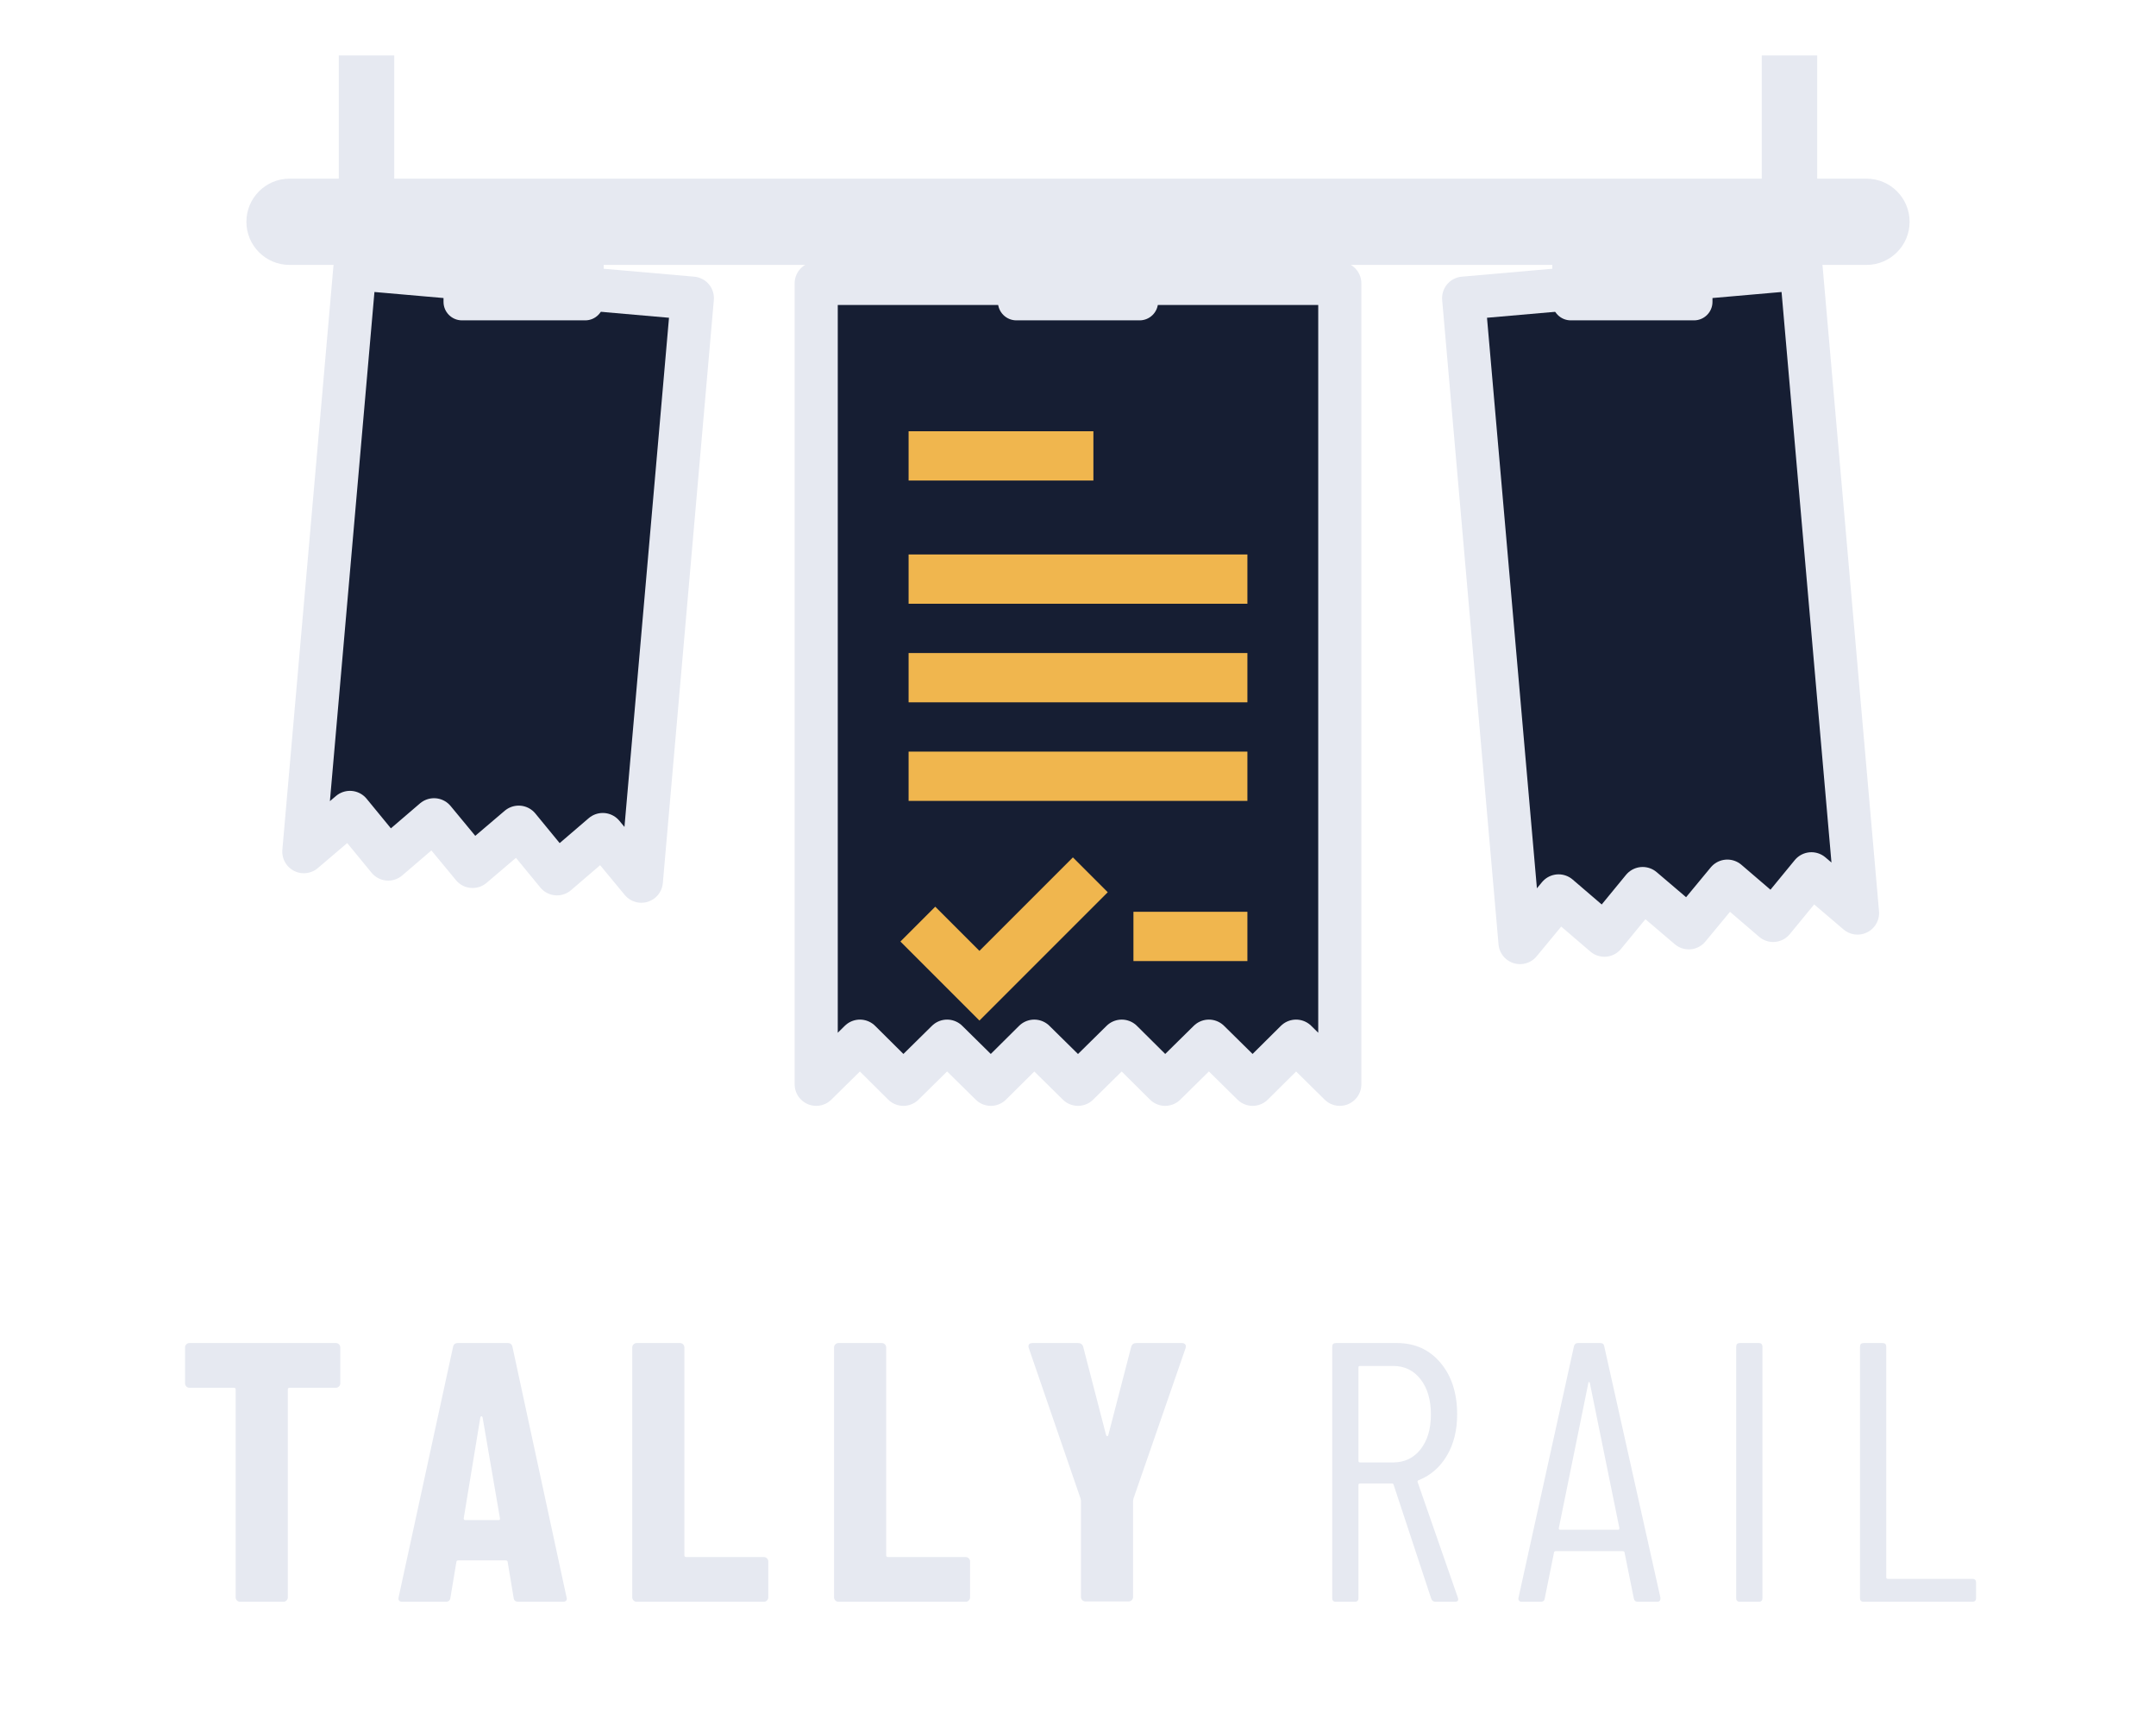
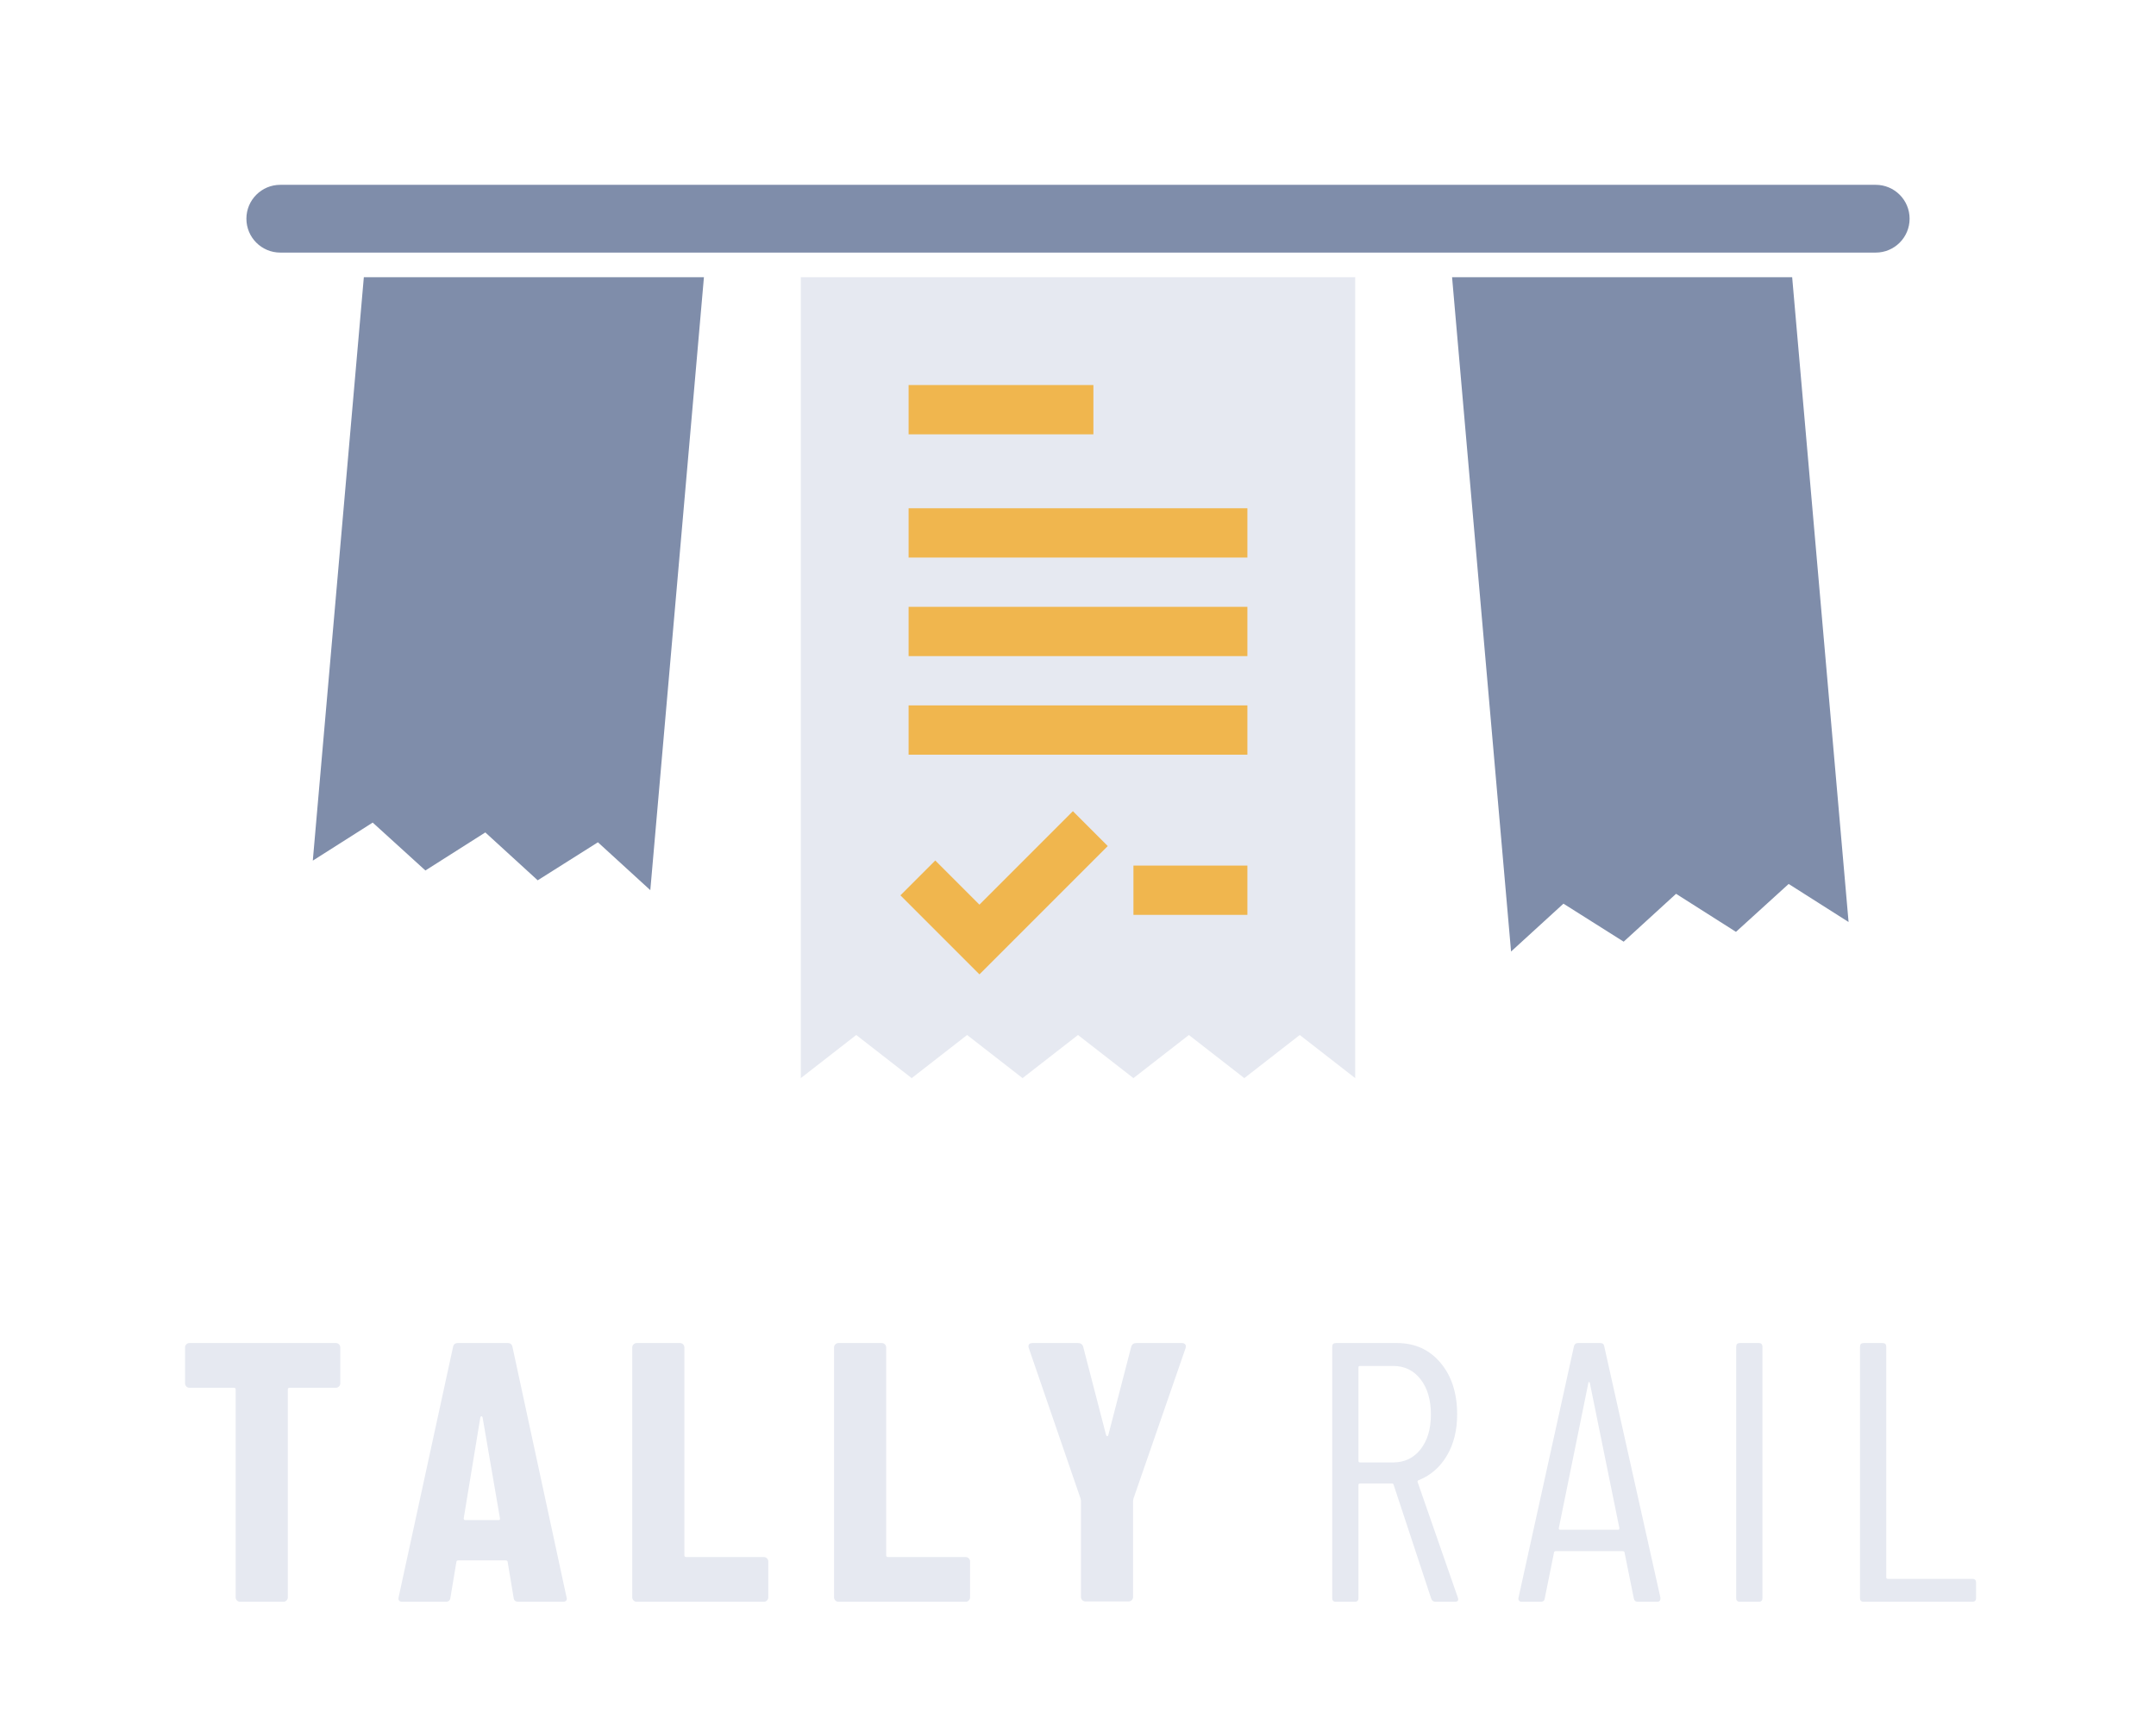
<svg xmlns="http://www.w3.org/2000/svg" viewBox="-50 0 700 560">
-   <g stroke="#E6E9F1" stroke-width="14" stroke-linejoin="round" fill="#161E33">
-     <path transform="rotate(5 120 92)" d="M65,92 H175 V282 L161.2,268 L147.5,282 L133.8,268 L120.0,282 L106.2,268 L92.5,282 L78.8,268 L65.0,282 Z" />
-     <path transform="rotate(-5 480 92)" d="M425,92 H535 V302 L521.2,288 L507.5,302 L493.8,288 L480.0,302 L466.2,288 L452.5,302 L438.8,288 L425.0,302 Z" />
-     <path d="M215,92 H385 V352 L370.8,338 L356.7,352 L342.5,338 L328.3,352 L314.2,338 L300.0,352 L285.8,338 L271.7,352 L257.5,338 L243.3,352 L229.2,338 L215.0,352 Z" />
+   <defs>
+     <clipPath id="below">
+       <rect x="-100" y="90" width="800" height="600" />
+     </clipPath>
+   </defs>
+   <g clip-path="url(#below)" fill="#7F8DAA">
+     <path transform="rotate(5 125 71)" d="M70,71 V285 L88.3,271 L106.7,285 L125.0,271 L143.3,285 L161.7,271 L180.0,285 V71 Z" />
+     <path transform="rotate(-5 475 71)" d="M420,71 V305 L438.3,291 L456.7,305 L475.0,291 L493.3,305 L511.7,291 L530.0,305 V71 Z" />
  </g>
-   <rect x="30" y="58" width="540" height="28" rx="14" fill="#E6E9F1" />
-   <rect x="60" y="18" width="18" height="50" fill="#E6E9F1" />
-   <rect x="522" y="18" width="18" height="50" fill="#E6E9F1" />
-   <rect x="94" y="74" width="52" height="30" rx="6" fill="#E6E9F1" />
-   <rect x="274" y="74" width="52" height="30" rx="6" fill="#E6E9F1" />
-   <rect x="454" y="74" width="52" height="30" rx="6" fill="#E6E9F1" />
-   <rect x="245" y="140" width="60" height="16" fill="#F0B64E" />
-   <rect x="245" y="180" width="110" height="16" fill="#F0B64E" />
-   <rect x="245" y="212" width="110" height="16" fill="#F0B64E" />
-   <rect x="245" y="244" width="110" height="16" fill="#F0B64E" />
-   <path d="M248,300 l20,20 l36,-36" fill="none" stroke="#F0B64E" stroke-width="16" />
-   <rect x="318" y="296" width="37" height="16" fill="#F0B64E" />
+   <path d="M210,90 V350 L228.0,336 L246.0,350 L264.0,336 L282.0,350 L300.0,336 L318.0,350 L336.0,336 L354.0,350 L372.0,336 L390.0,350 V90 Z" fill="#E6E9F1" />
+   <rect x="30" y="60" width="540" height="22" rx="11.0" fill="#7F8DAA" />
+   <rect x="245" y="125" width="60" height="16" fill="#F0B64E" />
+   <rect x="245" y="165" width="110" height="16" fill="#F0B64E" />
+   <rect x="245" y="197" width="110" height="16" fill="#F0B64E" />
+   <rect x="245" y="229" width="110" height="16" fill="#F0B64E" />
+   <path d="M248,285 l20,20 l36,-36" fill="none" stroke="#F0B64E" stroke-width="16" />
+   <rect x="318" y="281" width="37" height="16" fill="#F0B64E" />
  <g fill="#E6E9F1" transform="translate(7.2,520)">
    <path d="M53.28 -82.56V-70.92Q53.28 -70.32 52.86 -69.9Q52.44 -69.48 51.84 -69.48H36.84Q36.24 -69.48 36.24 -68.88V-1.44Q36.24 -0.84 35.82 -0.42Q35.4 0.0 34.8 0.0H20.76Q20.16 0.0 19.74 -0.42Q19.32 -0.84 19.32 -1.44V-68.88Q19.32 -69.48 18.72 -69.48H4.32Q3.72 -69.48 3.3 -69.9Q2.88 -70.32 2.88 -70.92V-82.56Q2.88 -83.16 3.3 -83.58Q3.72 -84.0 4.32 -84.0H51.84Q52.44 -84.0 52.86 -83.58Q53.28 -83.16 53.28 -82.56Z M109.56 -1.32 107.64 -12.84Q107.64 -13.44 106.92 -13.44H91.68Q90.96 -13.44 90.96 -12.84L89.04 -1.32Q88.92 0.0 87.48 0.0H73.44Q71.88 0.0 72.24 -1.56L89.88 -82.68Q90.12 -84.0 91.44 -84.0H107.64Q108.96 -84.0 109.2 -82.68L126.72 -1.56L126.84 -1.08Q126.84 0.0 125.52 0.0H111.12Q109.68 0.0 109.56 -1.32ZM93.84 -26.52H104.64Q105.24 -26.52 105.12 -27.12L99.48 -59.88Q99.36 -60.24 99.12 -60.24Q98.88 -60.24 98.76 -59.88L93.36 -27.12Q93.36 -26.52 93.84 -26.52Z M148.08 -1.44V-82.56Q148.08 -83.16 148.5 -83.58Q148.92 -84.0 149.52 -84.0H163.56Q164.16 -84.0 164.58 -83.58Q165.0 -83.16 165.0 -82.56V-15.12Q165.0 -14.52 165.6 -14.52H190.8Q191.4 -14.52 191.82 -14.1Q192.24 -13.68 192.24 -13.08V-1.44Q192.24 -0.84 191.82 -0.42Q191.4 0.0 190.8 0.0H149.52Q148.92 0.0 148.5 -0.42Q148.08 -0.84 148.08 -1.44Z M213.6 -1.44V-82.56Q213.6 -83.16 214.02 -83.58Q214.44 -84.0 215.04 -84.0H229.08Q229.68 -84.0 230.1 -83.58Q230.52 -83.16 230.52 -82.56V-15.12Q230.52 -14.52 231.12 -14.52H256.32Q256.92 -14.52 257.34 -14.1Q257.76 -13.68 257.76 -13.08V-1.44Q257.76 -0.84 257.34 -0.42Q256.92 0.0 256.32 0.0H215.04Q214.44 0.0 214.02 -0.42Q213.6 -0.84 213.6 -1.44Z M293.76 -1.56V-32.76L293.64 -33.48L276.84 -82.32Q276.72 -82.56 276.72 -82.92Q276.72 -84.0 278.04 -84.0H292.8Q294.12 -84.0 294.48 -82.8L301.92 -54.12Q302.04 -53.76 302.28 -53.76Q302.52 -53.76 302.64 -54.12L310.08 -82.8Q310.44 -84.0 311.76 -84.0H326.52Q327.24 -84.0 327.6 -83.58Q327.96 -83.16 327.72 -82.32L310.8 -33.48L310.68 -32.76V-1.56Q310.68 -0.96 310.26 -0.54Q309.84 -0.12 309.24 -0.12H295.2Q294.6 -0.12 294.18 -0.54Q293.76 -0.96 293.76 -1.56Z" />
    <path transform="translate(366.7,0)" d="M40.8 -0.96 28.56 -38.04Q28.44 -38.4 28.08 -38.4H17.64Q17.16 -38.4 17.16 -37.92V-1.2Q17.16 0.0 15.96 0.0H9.84Q8.64 0.0 8.64 -1.2V-82.8Q8.64 -84.0 9.84 -84.0H29.64Q38.4 -84.0 43.8 -77.58Q49.2 -71.16 49.2 -60.84Q49.2 -53.04 45.84 -47.4Q42.48 -41.76 36.72 -39.48Q36.24 -39.36 36.36 -38.88L49.44 -1.32L49.56 -0.84Q49.56 0.0 48.48 0.0H42.24Q41.16 0.0 40.8 -0.96ZM17.16 -76.08V-45.72Q17.16 -45.24 17.64 -45.24H28.44Q33.96 -45.24 37.32 -49.5Q40.68 -53.76 40.68 -60.84Q40.68 -67.92 37.32 -72.24Q33.96 -76.56 28.44 -76.56H17.64Q17.16 -76.56 17.16 -76.08Z M106.56 -1.08 103.56 -15.96Q103.56 -16.2 103.38 -16.32Q103.2 -16.44 102.96 -16.44H81.24Q81.0 -16.44 80.82 -16.32Q80.64 -16.2 80.64 -15.96L77.64 -1.08Q77.52 0.0 76.32 0.0H70.2Q69.6 0.0 69.3 -0.36Q69.0 -0.72 69.12 -1.32L87.12 -82.92Q87.36 -84.0 88.44 -84.0H95.64Q96.84 -84.0 96.96 -82.92L115.2 -1.32V-1.08Q115.2 0.0 114.12 0.0H107.88Q106.8 0.0 106.56 -1.08ZM82.56 -23.4H101.52Q101.88 -23.4 101.88 -23.88L92.28 -71.04Q92.16 -71.4 92.04 -71.4Q91.92 -71.4 91.8 -71.04L82.2 -23.88Q82.2 -23.4 82.56 -23.4Z M139.8 -1.2V-82.8Q139.8 -84.0 141.0 -84.0H147.12Q148.32 -84.0 148.32 -82.8V-1.2Q148.32 0.0 147.12 0.0H141.0Q139.8 0.0 139.8 -1.2Z M180.0 -1.2V-82.8Q180.0 -84.0 181.2 -84.0H187.32Q188.52 -84.0 188.52 -82.8V-7.92Q188.52 -7.44 189.0 -7.44H216.48Q217.68 -7.44 217.68 -6.24V-1.2Q217.68 0.0 216.48 0.0H181.2Q180.0 0.0 180.0 -1.2Z" />
  </g>
</svg>
